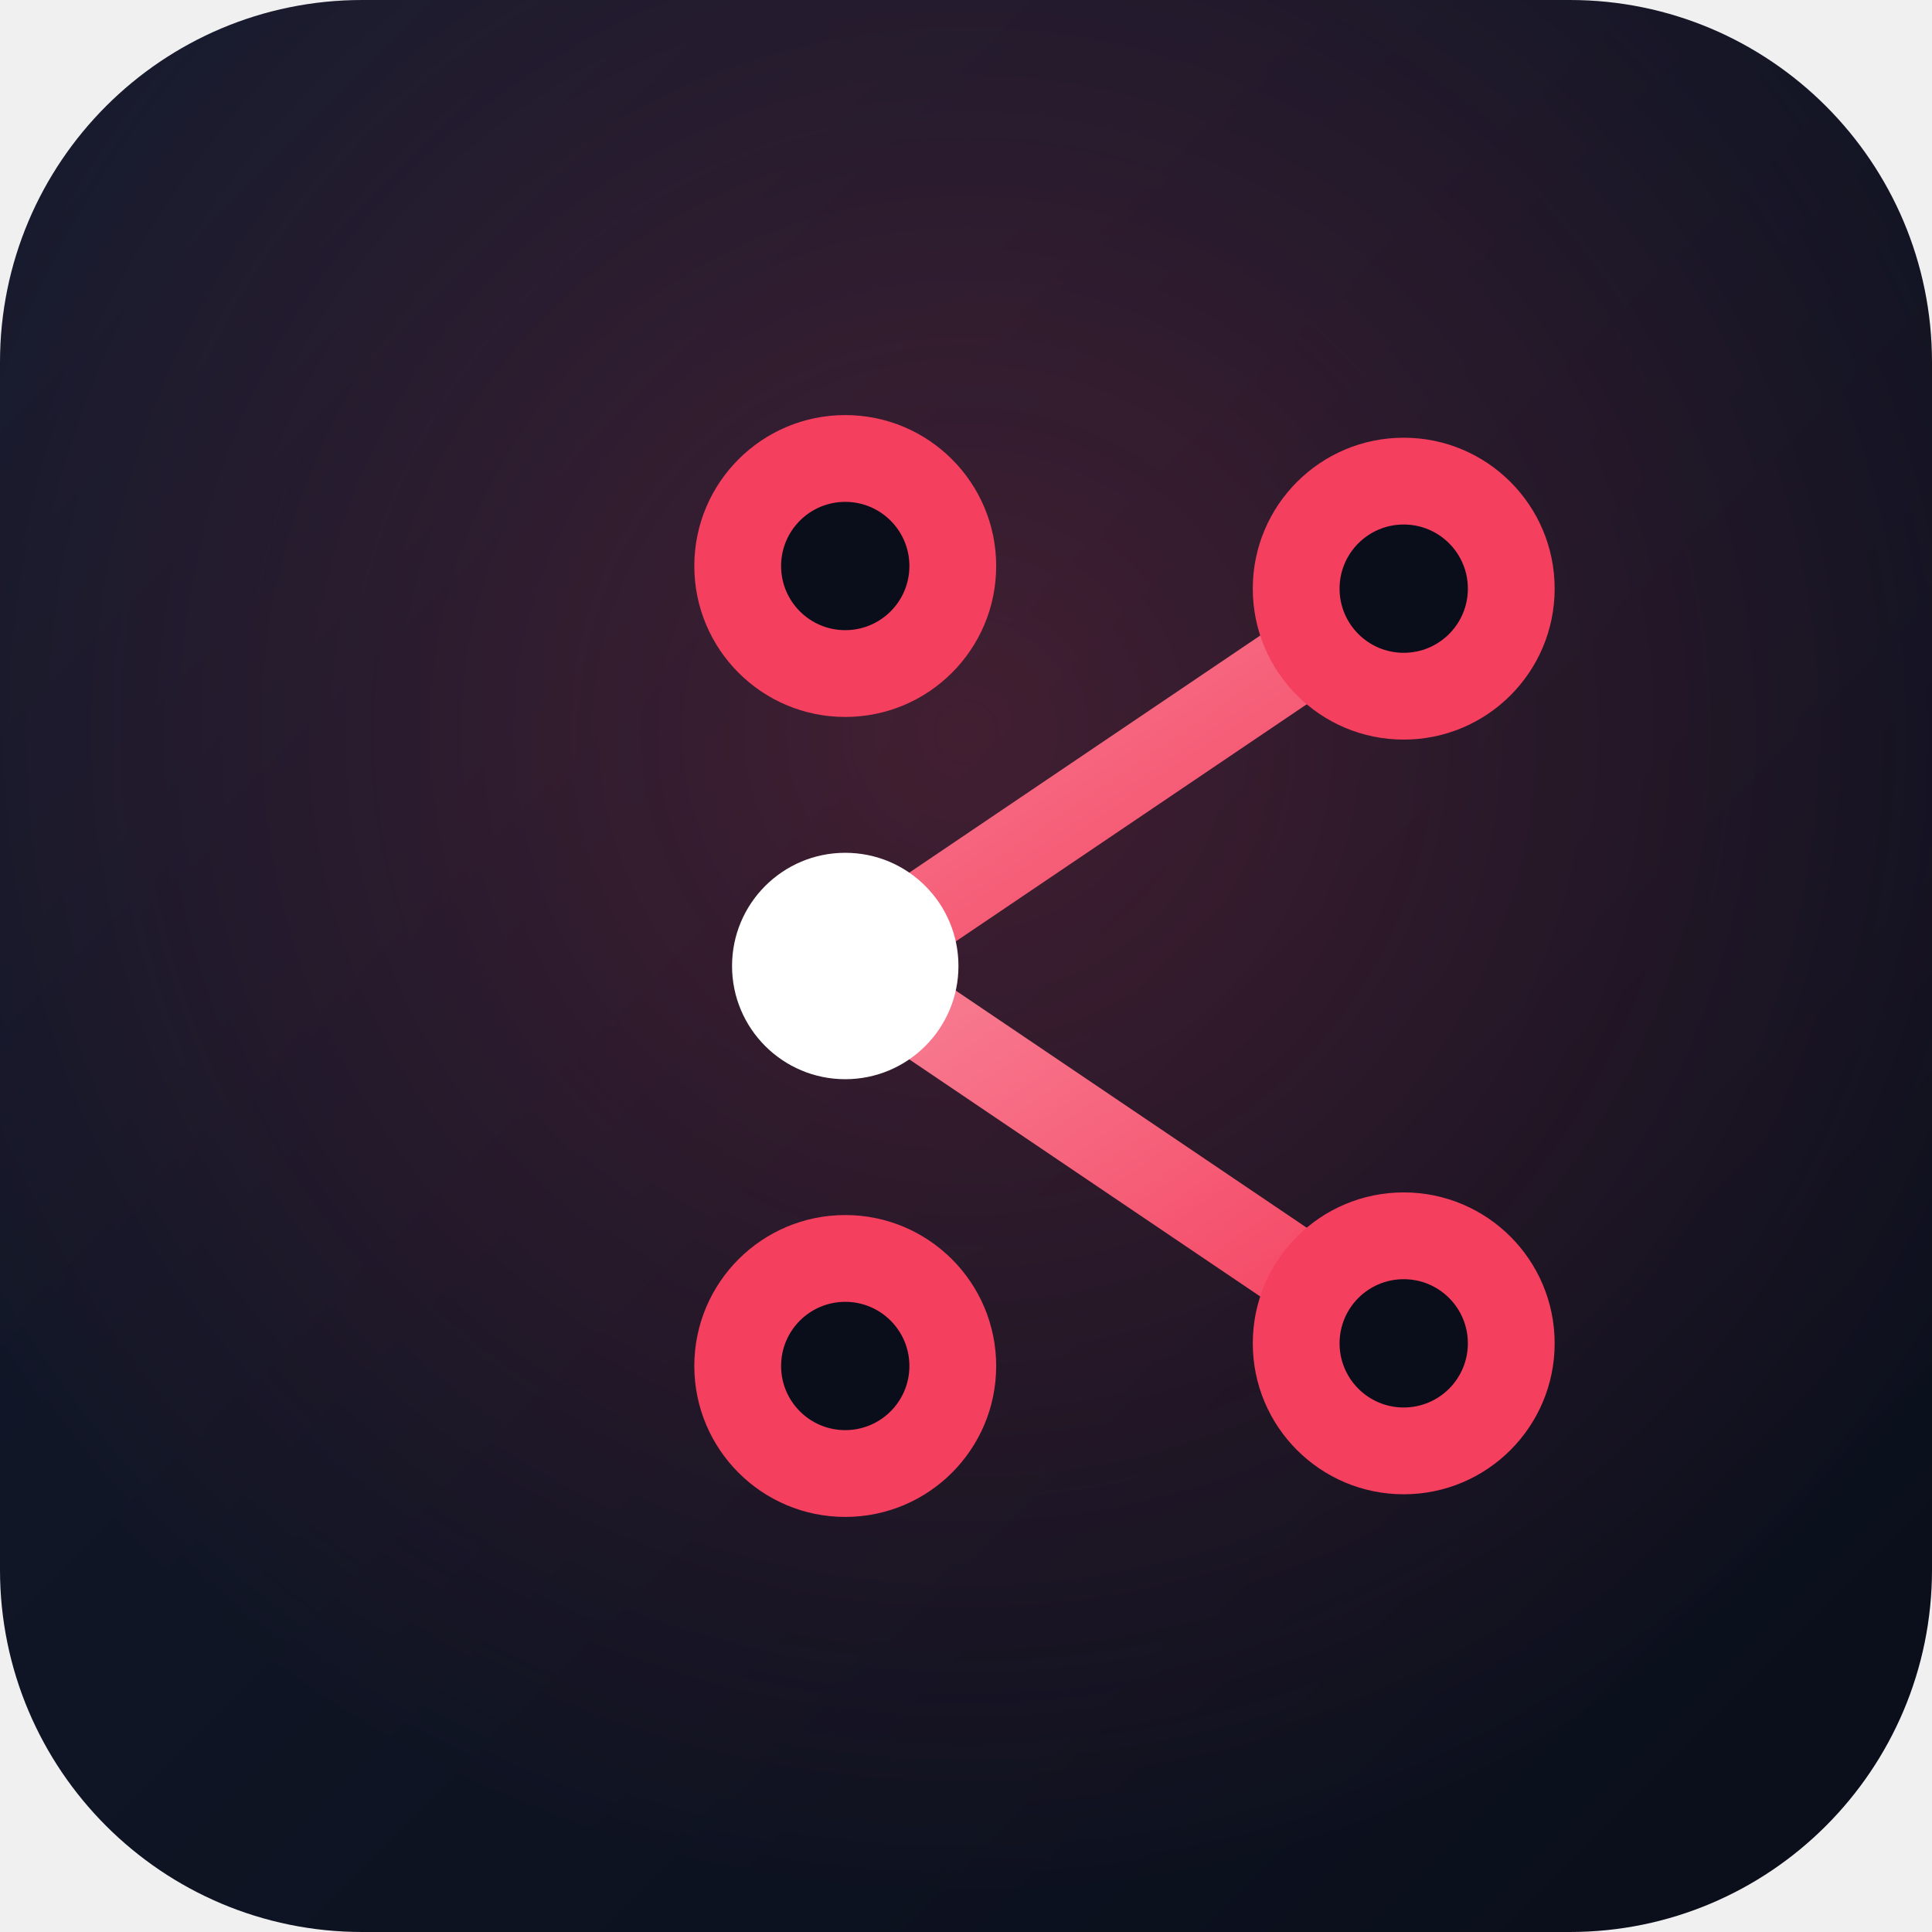
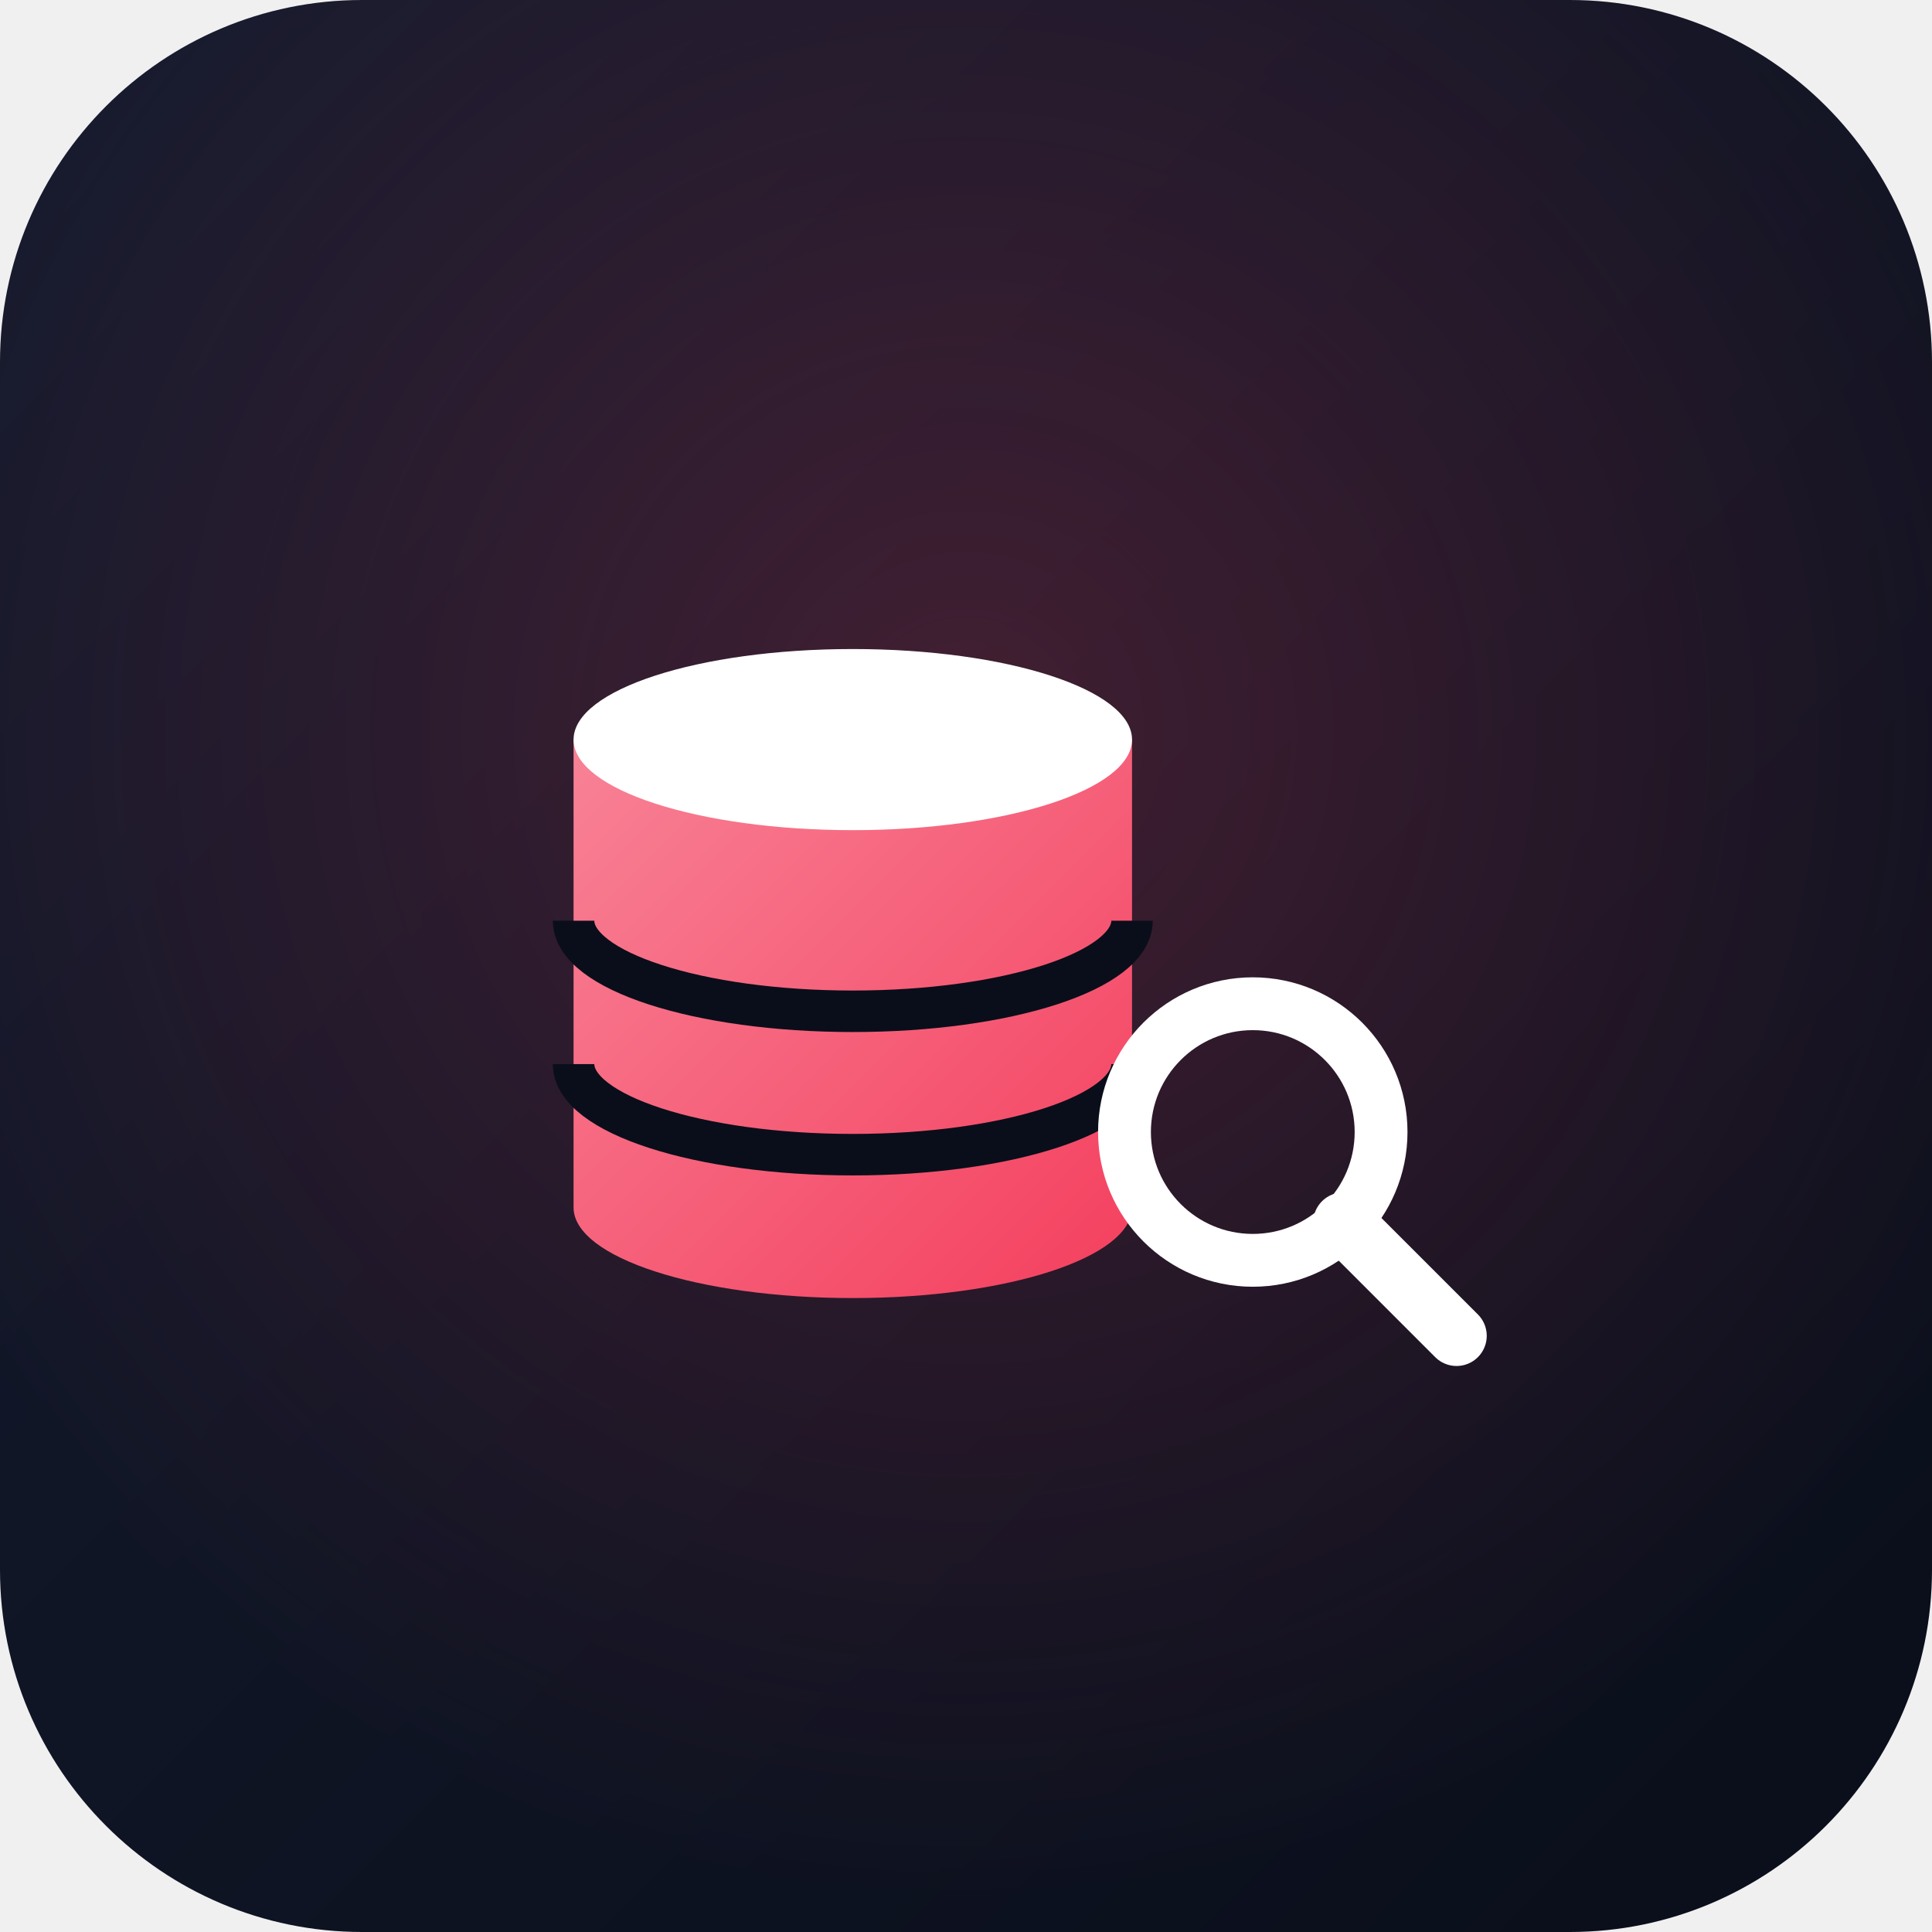
<svg xmlns="http://www.w3.org/2000/svg" viewBox="0 0 512 512" width="512" height="512">
  <defs>
    <linearGradient id="bg" x1="0" y1="0" x2="1" y2="1">
      <stop offset="0" stop-color="#141B2E" />
      <stop offset="1" stop-color="#0A0E1A" />
    </linearGradient>
    <linearGradient id="arm" x1="0" y1="0" x2="1" y2="1">
      <stop offset="0" stop-color="#f88296" />
      <stop offset="1" stop-color="#F43F5E" />
    </linearGradient>
    <radialGradient id="glow" cx="0.5" cy="0.38" r="0.6">
      <stop offset="0" stop-color="#F43F5E" stop-opacity="0.22" />
      <stop offset="1" stop-color="#F43F5E" stop-opacity="0" />
    </radialGradient>
  </defs>
  <rect width="512" height="512" rx="96" fill="url(#bg)" />
  <rect width="512" height="512" rx="96" fill="url(#glow)" />
-   <g stroke="url(#arm)" stroke-width="22" stroke-linecap="round" fill="none">
-     <line x1="224" y1="150" x2="224" y2="362" />
-     <line x1="224" y1="256" x2="372" y2="156" />
-     <line x1="224" y1="256" x2="372" y2="356" />
+   <path d="M152 196 v124 a74 24 0 0 0 148 0 v-124" fill="url(#arm)" />
+   <ellipse cx="226" cy="196" rx="74" ry="24" fill="#fff" />
+   <g fill="none" stroke="#0A0E1A" stroke-width="11">
+     <path d="M152 244 a74 24 0 0 0 148 0" />
+     <path d="M152 282 a74 24 0 0 0 148 0" />
  </g>
-   <circle cx="224" cy="150" r="40" fill="#F43F5E" />
-   <circle cx="224" cy="150" r="17" fill="#0A0E1A" />
-   <circle cx="224" cy="362" r="40" fill="#F43F5E" />
-   <circle cx="224" cy="362" r="17" fill="#0A0E1A" />
-   <circle cx="372" cy="156" r="40" fill="#F43F5E" />
-   <circle cx="372" cy="156" r="17" fill="#0A0E1A" />
-   <circle cx="372" cy="356" r="40" fill="#F43F5E" />
-   <circle cx="372" cy="356" r="17" fill="#0A0E1A" />
-   <circle cx="224" cy="256" r="30" fill="#FFFFFF" />
+   <circle cx="332" cy="300" r="34" fill="none" stroke="#fff" stroke-width="14" />
+   <line x1="356" y1="324" x2="386" y2="354" stroke="#fff" stroke-width="16" stroke-linecap="round" />
</svg>
